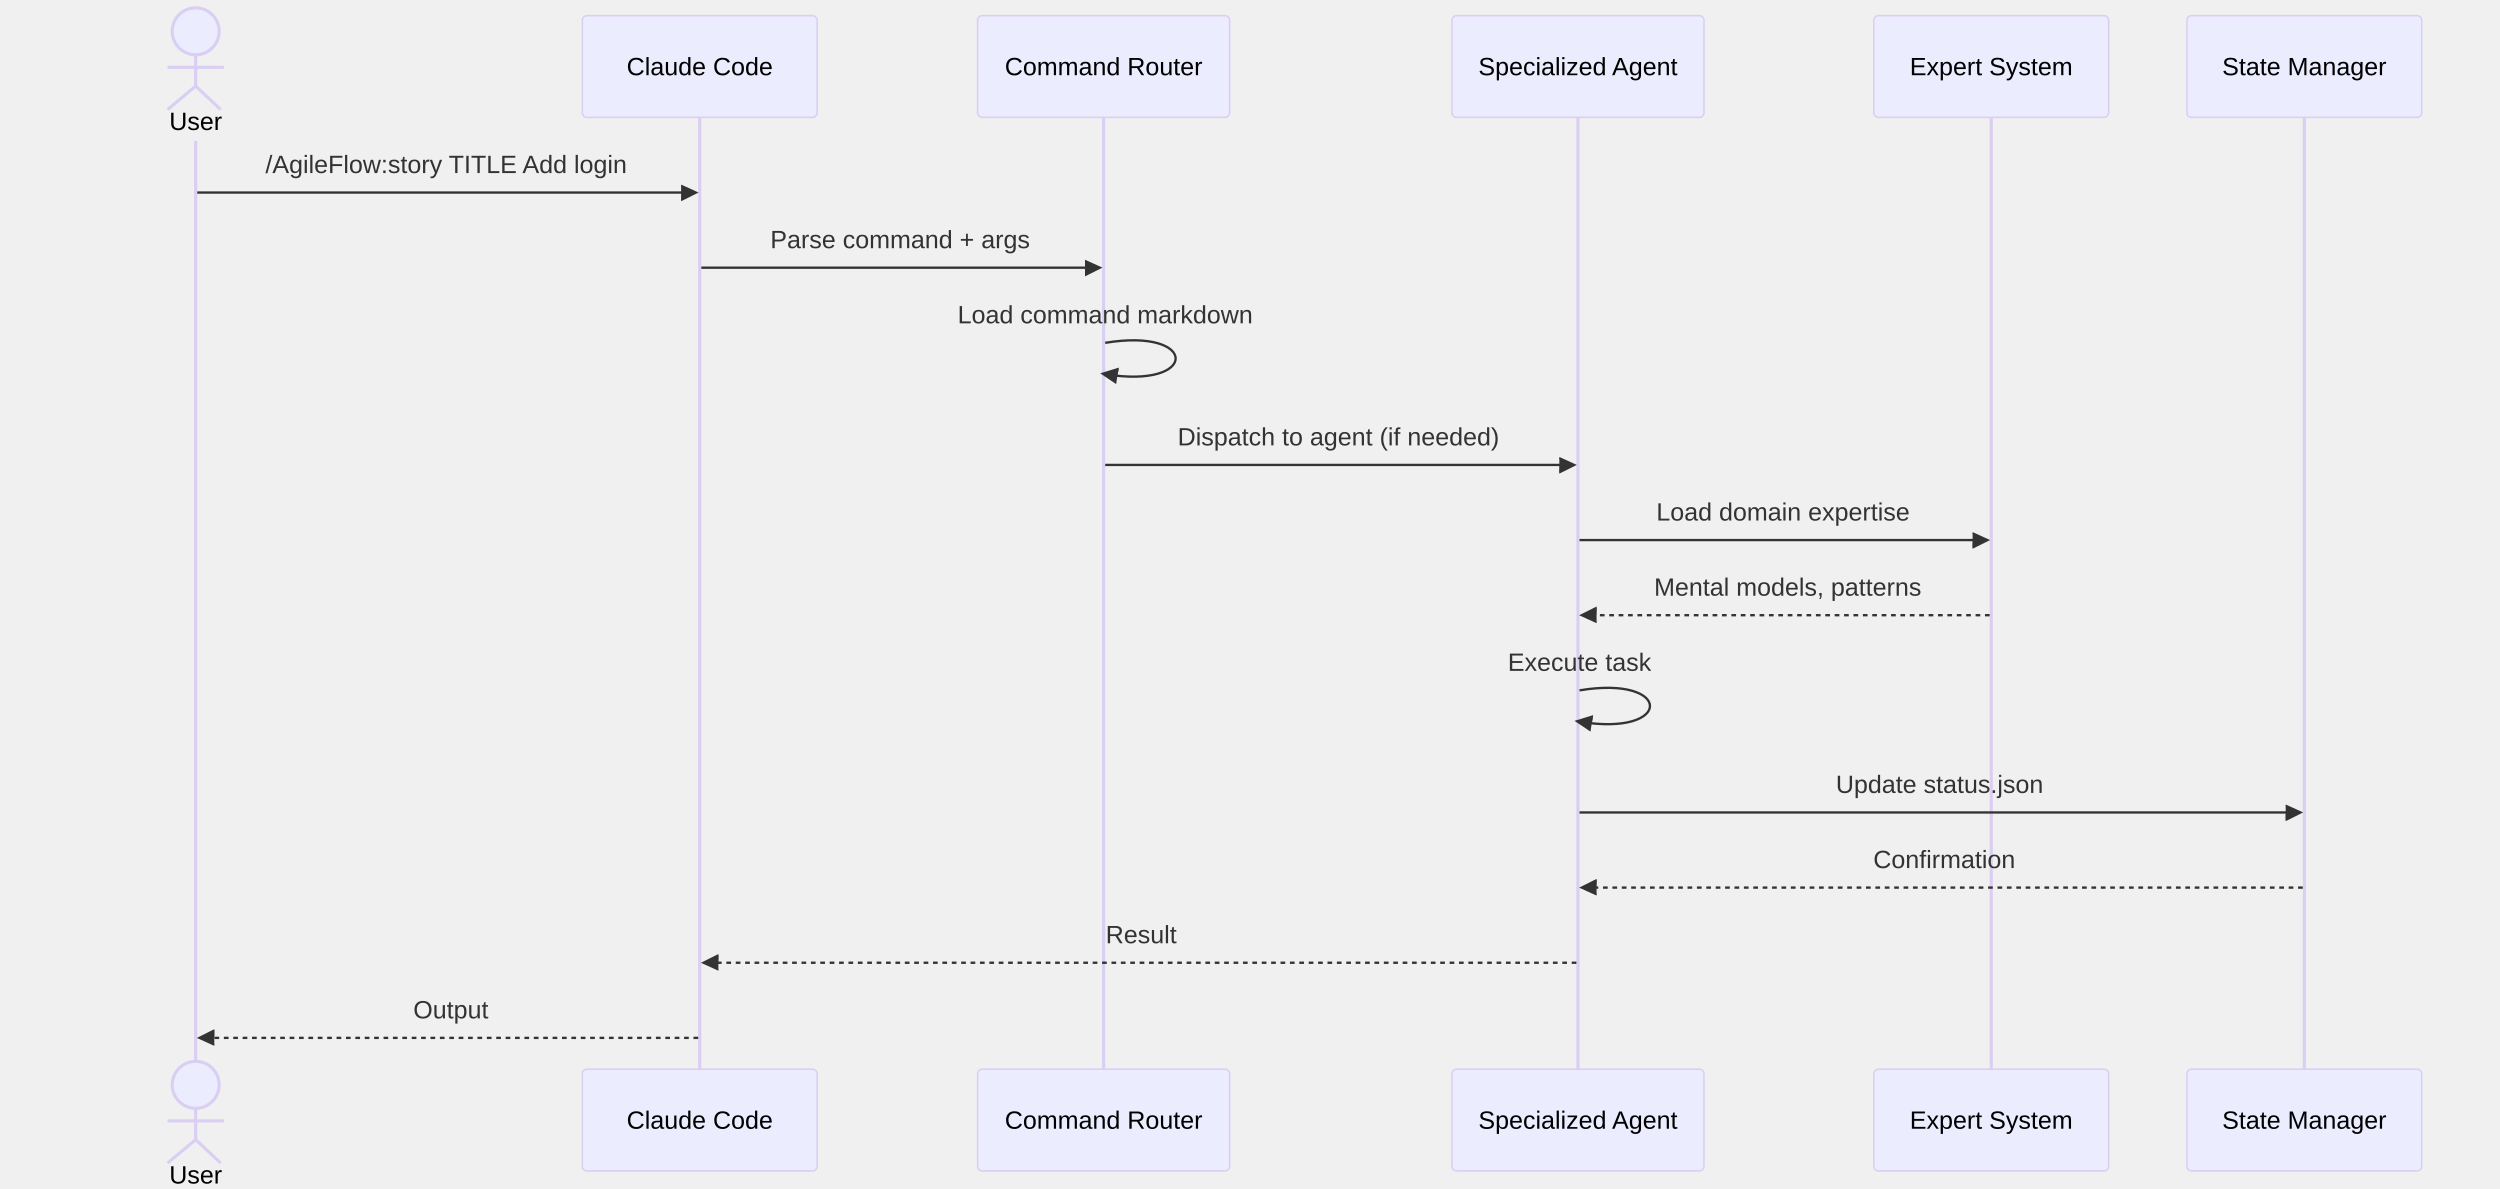
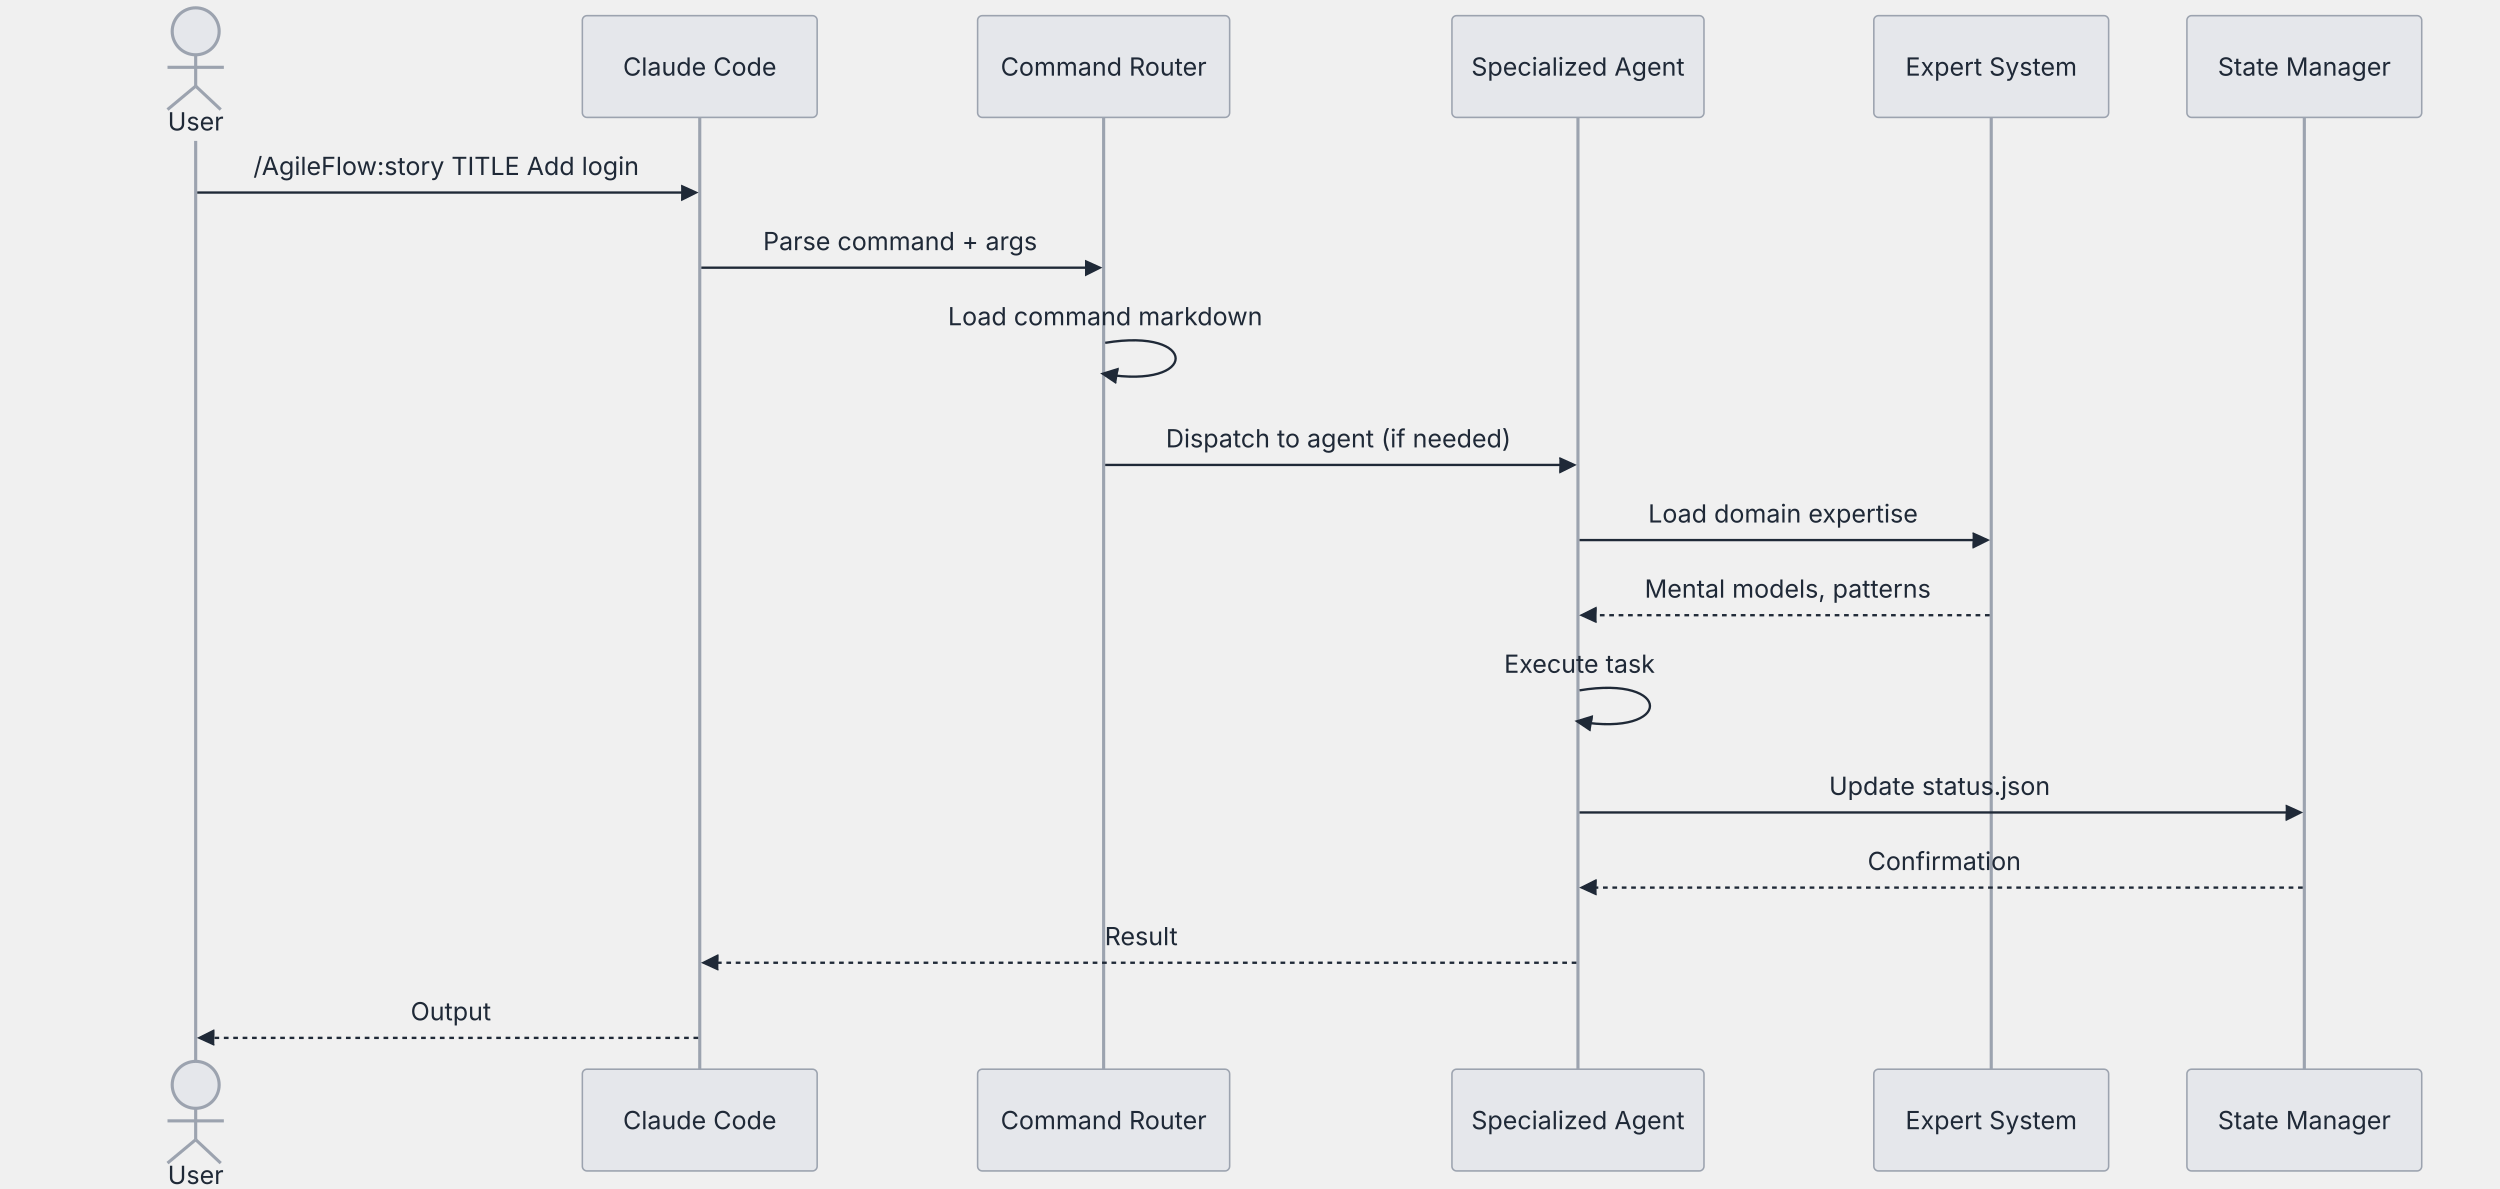
<svg xmlns="http://www.w3.org/2000/svg" id="my-svg" width="100%" style="max-width: 1597px; background-color: transparent;" viewBox="-50 -10 1597 759" role="graphics-document document" aria-roledescription="sequence" aria-describedby="chart-desc-my-svg" aria-labelledby="chart-title-my-svg">
  <g>
    <rect x="1347" y="673" fill="#eaeaea" stroke="#666" width="150" height="65" name="State" rx="3" ry="3" class="actor actor-bottom" />
    <text x="1422" y="705.5" dominant-baseline="central" alignment-baseline="central" class="actor actor-box" style="text-anchor: middle; font-size: 16px; font-weight: 400;">
      <tspan x="1422" dy="0">State Manager</tspan>
    </text>
  </g>
  <g>
    <rect x="1147" y="673" fill="#eaeaea" stroke="#666" width="150" height="65" name="Expert" rx="3" ry="3" class="actor actor-bottom" />
    <text x="1222" y="705.5" dominant-baseline="central" alignment-baseline="central" class="actor actor-box" style="text-anchor: middle; font-size: 16px; font-weight: 400;">
      <tspan x="1222" dy="0">Expert System</tspan>
    </text>
  </g>
  <g>
    <rect x="877.5" y="673" fill="#eaeaea" stroke="#666" width="161" height="65" name="Agent" rx="3" ry="3" class="actor actor-bottom" />
    <text x="958" y="705.5" dominant-baseline="central" alignment-baseline="central" class="actor actor-box" style="text-anchor: middle; font-size: 16px; font-weight: 400;">
      <tspan x="958" dy="0">Specialized Agent</tspan>
    </text>
  </g>
  <g>
    <rect x="574.5" y="673" fill="#eaeaea" stroke="#666" width="161" height="65" name="Router" rx="3" ry="3" class="actor actor-bottom" />
    <text x="655" y="705.5" dominant-baseline="central" alignment-baseline="central" class="actor actor-box" style="text-anchor: middle; font-size: 16px; font-weight: 400;">
      <tspan x="655" dy="0">Command Router</tspan>
    </text>
  </g>
  <g>
    <rect x="322" y="673" fill="#eaeaea" stroke="#666" width="150" height="65" name="CC" rx="3" ry="3" class="actor actor-bottom" />
    <text x="397" y="705.5" dominant-baseline="central" alignment-baseline="central" class="actor actor-box" style="text-anchor: middle; font-size: 16px; font-weight: 400;">
      <tspan x="397" dy="0">Claude Code</tspan>
    </text>
  </g>
  <g />
  <g>
    <line id="actor5" x1="1422" y1="65" x2="1422" y2="673" class="actor-line 200" stroke-width="0.5px" stroke="#999" name="State" />
    <g id="root-5">
      <rect x="1347" y="0" fill="#eaeaea" stroke="#666" width="150" height="65" name="State" rx="3" ry="3" class="actor actor-top" />
      <text x="1422" y="32.5" dominant-baseline="central" alignment-baseline="central" class="actor actor-box" style="text-anchor: middle; font-size: 16px; font-weight: 400;">
        <tspan x="1422" dy="0">State Manager</tspan>
      </text>
    </g>
  </g>
  <g>
    <line id="actor4" x1="1222" y1="65" x2="1222" y2="673" class="actor-line 200" stroke-width="0.5px" stroke="#999" name="Expert" />
    <g id="root-4">
      <rect x="1147" y="0" fill="#eaeaea" stroke="#666" width="150" height="65" name="Expert" rx="3" ry="3" class="actor actor-top" />
      <text x="1222" y="32.5" dominant-baseline="central" alignment-baseline="central" class="actor actor-box" style="text-anchor: middle; font-size: 16px; font-weight: 400;">
        <tspan x="1222" dy="0">Expert System</tspan>
      </text>
    </g>
  </g>
  <g>
    <line id="actor3" x1="958" y1="65" x2="958" y2="673" class="actor-line 200" stroke-width="0.5px" stroke="#999" name="Agent" />
    <g id="root-3">
      <rect x="877.5" y="0" fill="#eaeaea" stroke="#666" width="161" height="65" name="Agent" rx="3" ry="3" class="actor actor-top" />
      <text x="958" y="32.5" dominant-baseline="central" alignment-baseline="central" class="actor actor-box" style="text-anchor: middle; font-size: 16px; font-weight: 400;">
        <tspan x="958" dy="0">Specialized Agent</tspan>
      </text>
    </g>
  </g>
  <g>
    <line id="actor2" x1="655" y1="65" x2="655" y2="673" class="actor-line 200" stroke-width="0.5px" stroke="#999" name="Router" />
    <g id="root-2">
      <rect x="574.5" y="0" fill="#eaeaea" stroke="#666" width="161" height="65" name="Router" rx="3" ry="3" class="actor actor-top" />
      <text x="655" y="32.5" dominant-baseline="central" alignment-baseline="central" class="actor actor-box" style="text-anchor: middle; font-size: 16px; font-weight: 400;">
        <tspan x="655" dy="0">Command Router</tspan>
      </text>
    </g>
  </g>
  <g>
    <line id="actor1" x1="397" y1="65" x2="397" y2="673" class="actor-line 200" stroke-width="0.5px" stroke="#999" name="CC" />
    <g id="root-1">
      <rect x="322" y="0" fill="#eaeaea" stroke="#666" width="150" height="65" name="CC" rx="3" ry="3" class="actor actor-top" />
      <text x="397" y="32.5" dominant-baseline="central" alignment-baseline="central" class="actor actor-box" style="text-anchor: middle; font-size: 16px; font-weight: 400;">
        <tspan x="397" dy="0">Claude Code</tspan>
      </text>
    </g>
  </g>
  <g>
    <line id="actor0" x1="75" y1="80" x2="75" y2="673" class="actor-line 200" stroke-width="0.5px" stroke="#999" name="User" />
  </g>
-   <style>#my-svg{font-family:"trebuchet ms",verdana,arial,sans-serif;font-size:16px;fill:#333;}@keyframes edge-animation-frame{from{stroke-dashoffset:0;}}@keyframes dash{to{stroke-dashoffset:0;}}#my-svg .edge-animation-slow{stroke-dasharray:9,5!important;stroke-dashoffset:900;animation:dash 50s linear infinite;stroke-linecap:round;}#my-svg .edge-animation-fast{stroke-dasharray:9,5!important;stroke-dashoffset:900;animation:dash 20s linear infinite;stroke-linecap:round;}#my-svg .error-icon{fill:#552222;}#my-svg .error-text{fill:#552222;stroke:#552222;}#my-svg .edge-thickness-normal{stroke-width:1px;}#my-svg .edge-thickness-thick{stroke-width:3.5px;}#my-svg .edge-pattern-solid{stroke-dasharray:0;}#my-svg .edge-thickness-invisible{stroke-width:0;fill:none;}#my-svg .edge-pattern-dashed{stroke-dasharray:3;}#my-svg .edge-pattern-dotted{stroke-dasharray:2;}#my-svg .marker{fill:#333333;stroke:#333333;}#my-svg .marker.cross{stroke:#333333;}#my-svg svg{font-family:"trebuchet ms",verdana,arial,sans-serif;font-size:16px;}#my-svg p{margin:0;}#my-svg .actor{stroke:hsl(259.626, 59.777%, 87.902%);fill:#ECECFF;}#my-svg text.actor&gt;tspan{fill:black;stroke:none;}#my-svg .actor-line{stroke:hsl(259.626, 59.777%, 87.902%);}#my-svg .innerArc{stroke-width:1.5;stroke-dasharray:none;}#my-svg .messageLine0{stroke-width:1.5;stroke-dasharray:none;stroke:#333;}#my-svg .messageLine1{stroke-width:1.5;stroke-dasharray:2,2;stroke:#333;}#my-svg #arrowhead path{fill:#333;stroke:#333;}#my-svg .sequenceNumber{fill:white;}#my-svg #sequencenumber{fill:#333;}#my-svg #crosshead path{fill:#333;stroke:#333;}#my-svg .messageText{fill:#333;stroke:none;}#my-svg .labelBox{stroke:hsl(259.626, 59.777%, 87.902%);fill:#ECECFF;}#my-svg .labelText,#my-svg .labelText&gt;tspan{fill:black;stroke:none;}#my-svg .loopText,#my-svg .loopText&gt;tspan{fill:black;stroke:none;}#my-svg .loopLine{stroke-width:2px;stroke-dasharray:2,2;stroke:hsl(259.626, 59.777%, 87.902%);fill:hsl(259.626, 59.777%, 87.902%);}#my-svg .note{stroke:#aaaa33;fill:#fff5ad;}#my-svg .noteText,#my-svg .noteText&gt;tspan{fill:black;stroke:none;}#my-svg .activation0{fill:#f4f4f4;stroke:#666;}#my-svg .activation1{fill:#f4f4f4;stroke:#666;}#my-svg .activation2{fill:#f4f4f4;stroke:#666;}#my-svg .actorPopupMenu{position:absolute;}#my-svg .actorPopupMenuPanel{position:absolute;fill:#ECECFF;box-shadow:0px 8px 16px 0px rgba(0,0,0,0.2);filter:drop-shadow(3px 5px 2px rgb(0 0 0 / 0.4));}#my-svg .actor-man line{stroke:hsl(259.626, 59.777%, 87.902%);fill:#ECECFF;}#my-svg .actor-man circle,#my-svg line{stroke:hsl(259.626, 59.777%, 87.902%);fill:#ECECFF;stroke-width:2px;}#my-svg :root{--mermaid-font-family:"trebuchet ms",verdana,arial,sans-serif;}</style>
+   <style>#my-svg{font-family:system-ui,-apple-system,sans-serif;font-size:14px;fill:#1f2937;}@keyframes edge-animation-frame{from{stroke-dashoffset:0;}}@keyframes dash{to{stroke-dashoffset:0;}}#my-svg .edge-animation-slow{stroke-dasharray:9,5!important;stroke-dashoffset:900;animation:dash 50s linear infinite;stroke-linecap:round;}#my-svg .edge-animation-fast{stroke-dasharray:9,5!important;stroke-dashoffset:900;animation:dash 20s linear infinite;stroke-linecap:round;}#my-svg .error-icon{fill:#d1d5db;}#my-svg .error-text{fill:#2e2a24;stroke:#2e2a24;}#my-svg .edge-thickness-normal{stroke-width:1px;}#my-svg .edge-thickness-thick{stroke-width:3.5px;}#my-svg .edge-pattern-solid{stroke-dasharray:0;}#my-svg .edge-thickness-invisible{stroke-width:0;fill:none;}#my-svg .edge-pattern-dashed{stroke-dasharray:3;}#my-svg .edge-pattern-dotted{stroke-dasharray:2;}#my-svg .marker{fill:#6b7280;stroke:#6b7280;}#my-svg .marker.cross{stroke:#6b7280;}#my-svg svg{font-family:system-ui,-apple-system,sans-serif;font-size:14px;}#my-svg p{margin:0;}#my-svg .actor{stroke:#9ca3af;fill:#e5e7eb;}#my-svg text.actor&gt;tspan{fill:#1f2937;stroke:none;}#my-svg .actor-line{stroke:#9ca3af;}#my-svg .innerArc{stroke-width:1.5;stroke-dasharray:none;}#my-svg .messageLine0{stroke-width:1.5;stroke-dasharray:none;stroke:#1f2937;}#my-svg .messageLine1{stroke-width:1.5;stroke-dasharray:2,2;stroke:#1f2937;}#my-svg #arrowhead path{fill:#1f2937;stroke:#1f2937;}#my-svg .sequenceNumber{fill:#948d7f;}#my-svg #sequencenumber{fill:#1f2937;}#my-svg #crosshead path{fill:#1f2937;stroke:#1f2937;}#my-svg .messageText{fill:#1f2937;stroke:none;}#my-svg .labelBox{stroke:#9ca3af;fill:#e5e7eb;}#my-svg .labelText,#my-svg .labelText&gt;tspan{fill:#1f2937;stroke:none;}#my-svg .loopText,#my-svg .loopText&gt;tspan{fill:#1f2937;stroke:none;}#my-svg .loopLine{stroke-width:2px;stroke-dasharray:2,2;stroke:#9ca3af;fill:#9ca3af;}#my-svg .note{stroke:hsl(220, 0%, 80.98%);fill:#e5e7eb;}#my-svg .noteText,#my-svg .noteText&gt;tspan{fill:#1f2937;stroke:none;}#my-svg .activation0{fill:#9ca3af;stroke:hsl(217.895, 10.615%, 54.902%);}#my-svg .activation1{fill:#9ca3af;stroke:hsl(217.895, 10.615%, 54.902%);}#my-svg .activation2{fill:#9ca3af;stroke:hsl(217.895, 10.615%, 54.902%);}#my-svg .actorPopupMenu{position:absolute;}#my-svg .actorPopupMenuPanel{position:absolute;fill:#e5e7eb;box-shadow:0px 8px 16px 0px rgba(0,0,0,0.2);filter:drop-shadow(3px 5px 2px rgb(0 0 0 / 0.4));}#my-svg .actor-man line{stroke:#9ca3af;fill:#e5e7eb;}#my-svg .actor-man circle,#my-svg line{stroke:#9ca3af;fill:#e5e7eb;stroke-width:2px;}#my-svg :root{--mermaid-font-family:"trebuchet ms",verdana,arial,sans-serif;}</style>
  <g />
  <defs>
    <symbol id="computer" width="24" height="24">
      <path transform="scale(.5)" d="M2 2v13h20v-13h-20zm18 11h-16v-9h16v9zm-10.228 6l.466-1h3.524l.467 1h-4.457zm14.228 3h-24l2-6h2.104l-1.33 4h18.45l-1.297-4h2.073l2 6zm-5-10h-14v-7h14v7z" />
    </symbol>
  </defs>
  <defs>
    <symbol id="database" fill-rule="evenodd" clip-rule="evenodd">
      <path transform="scale(.5)" d="M12.258.001l.256.004.255.005.253.008.251.01.249.012.247.015.246.016.242.019.241.02.239.023.236.024.233.027.231.028.229.031.225.032.223.034.22.036.217.038.214.04.211.041.208.043.205.045.201.046.198.048.194.05.191.051.187.053.183.054.18.056.175.057.172.059.168.06.163.061.16.063.155.064.15.066.074.033.073.033.071.034.07.034.069.035.068.035.067.035.066.035.064.036.064.036.062.036.06.036.06.037.058.037.058.037.055.038.055.038.053.038.052.038.051.039.05.039.048.039.047.039.045.04.044.04.043.04.041.04.04.041.039.041.037.041.036.041.034.041.033.042.032.042.03.042.029.042.027.042.026.043.024.043.023.043.021.043.02.043.018.044.017.043.015.044.013.044.012.044.011.045.009.044.007.045.006.045.004.045.002.045.001.045v17l-.001.045-.002.045-.004.045-.006.045-.007.045-.009.044-.011.045-.012.044-.013.044-.015.044-.017.043-.018.044-.02.043-.021.043-.023.043-.024.043-.026.043-.027.042-.029.042-.03.042-.032.042-.033.042-.034.041-.036.041-.037.041-.039.041-.04.041-.041.04-.043.04-.044.04-.045.04-.047.039-.048.039-.05.039-.051.039-.052.038-.053.038-.055.038-.055.038-.058.037-.058.037-.06.037-.06.036-.062.036-.064.036-.064.036-.066.035-.067.035-.068.035-.069.035-.07.034-.071.034-.073.033-.074.033-.15.066-.155.064-.16.063-.163.061-.168.06-.172.059-.175.057-.18.056-.183.054-.187.053-.191.051-.194.05-.198.048-.201.046-.205.045-.208.043-.211.041-.214.04-.217.038-.22.036-.223.034-.225.032-.229.031-.231.028-.233.027-.236.024-.239.023-.241.02-.242.019-.246.016-.247.015-.249.012-.251.01-.253.008-.255.005-.256.004-.258.001-.258-.001-.256-.004-.255-.005-.253-.008-.251-.01-.249-.012-.247-.015-.245-.016-.243-.019-.241-.02-.238-.023-.236-.024-.234-.027-.231-.028-.228-.031-.226-.032-.223-.034-.22-.036-.217-.038-.214-.04-.211-.041-.208-.043-.204-.045-.201-.046-.198-.048-.195-.05-.19-.051-.187-.053-.184-.054-.179-.056-.176-.057-.172-.059-.167-.06-.164-.061-.159-.063-.155-.064-.151-.066-.074-.033-.072-.033-.072-.034-.07-.034-.069-.035-.068-.035-.067-.035-.066-.035-.064-.036-.063-.036-.062-.036-.061-.036-.06-.037-.058-.037-.057-.037-.056-.038-.055-.038-.053-.038-.052-.038-.051-.039-.049-.039-.049-.039-.046-.039-.046-.04-.044-.04-.043-.04-.041-.04-.04-.041-.039-.041-.037-.041-.036-.041-.034-.041-.033-.042-.032-.042-.03-.042-.029-.042-.027-.042-.026-.043-.024-.043-.023-.043-.021-.043-.02-.043-.018-.044-.017-.043-.015-.044-.013-.044-.012-.044-.011-.045-.009-.044-.007-.045-.006-.045-.004-.045-.002-.045-.001-.045v-17l.001-.045.002-.045.004-.045.006-.045.007-.045.009-.044.011-.045.012-.044.013-.044.015-.044.017-.043.018-.044.02-.043.021-.043.023-.043.024-.043.026-.043.027-.042.029-.042.03-.042.032-.042.033-.042.034-.041.036-.041.037-.041.039-.041.04-.041.041-.04.043-.04.044-.04.046-.04.046-.039.049-.039.049-.039.051-.039.052-.038.053-.038.055-.038.056-.038.057-.037.058-.037.06-.037.061-.036.062-.036.063-.036.064-.036.066-.035.067-.035.068-.035.069-.035.07-.034.072-.034.072-.033.074-.033.151-.066.155-.064.159-.063.164-.061.167-.06.172-.059.176-.057.179-.056.184-.054.187-.053.19-.051.195-.05.198-.048.201-.046.204-.045.208-.043.211-.041.214-.04.217-.038.22-.036.223-.034.226-.032.228-.031.231-.028.234-.027.236-.024.238-.023.241-.02.243-.019.245-.016.247-.015.249-.012.251-.01.253-.008.255-.005.256-.004.258-.001.258.001zm-9.258 20.499v.01l.001.021.003.021.004.022.005.021.006.022.007.022.009.023.01.022.011.023.012.023.013.023.015.023.016.024.017.023.018.024.019.024.021.024.022.025.023.024.024.025.052.049.056.05.061.051.066.051.07.051.075.051.079.052.084.052.088.052.092.052.097.052.102.051.105.052.11.052.114.051.119.051.123.051.127.05.131.05.135.05.139.048.144.049.147.047.152.047.155.047.16.045.163.045.167.043.171.043.176.041.178.041.183.039.187.039.19.037.194.035.197.035.202.033.204.031.209.03.212.029.216.027.219.025.222.024.226.021.23.02.233.018.236.016.24.015.243.012.246.01.249.008.253.005.256.004.259.001.26-.001.257-.004.254-.005.25-.008.247-.011.244-.012.241-.014.237-.016.233-.018.231-.021.226-.021.224-.024.22-.026.216-.027.212-.028.21-.031.205-.031.202-.034.198-.034.194-.036.191-.037.187-.039.183-.04.179-.04.175-.042.172-.043.168-.044.163-.045.16-.046.155-.046.152-.047.148-.048.143-.049.139-.049.136-.05.131-.05.126-.05.123-.051.118-.052.114-.051.11-.052.106-.052.101-.052.096-.052.092-.052.088-.053.083-.051.079-.052.074-.052.07-.051.065-.051.06-.051.056-.05.051-.05.023-.024.023-.025.021-.024.02-.024.019-.024.018-.024.017-.024.015-.023.014-.024.013-.023.012-.023.01-.023.01-.022.008-.022.006-.022.006-.022.004-.022.004-.021.001-.021.001-.021v-4.127l-.077.055-.08.053-.083.054-.085.053-.087.052-.09.052-.093.051-.095.05-.097.05-.1.049-.102.049-.105.048-.106.047-.109.047-.111.046-.114.045-.115.045-.118.044-.12.043-.122.042-.124.042-.126.041-.128.04-.13.04-.132.038-.134.038-.135.037-.138.037-.139.035-.142.035-.143.034-.144.033-.147.032-.148.031-.15.03-.151.03-.153.029-.154.027-.156.027-.158.026-.159.025-.161.024-.162.023-.163.022-.165.021-.166.02-.167.019-.169.018-.169.017-.171.016-.173.015-.173.014-.175.013-.175.012-.177.011-.178.01-.179.008-.179.008-.181.006-.182.005-.182.004-.184.003-.184.002h-.37l-.184-.002-.184-.003-.182-.004-.182-.005-.181-.006-.179-.008-.179-.008-.178-.01-.176-.011-.176-.012-.175-.013-.173-.014-.172-.015-.171-.016-.17-.017-.169-.018-.167-.019-.166-.02-.165-.021-.163-.022-.162-.023-.161-.024-.159-.025-.157-.026-.156-.027-.155-.027-.153-.029-.151-.03-.15-.03-.148-.031-.146-.032-.145-.033-.143-.034-.141-.035-.14-.035-.137-.037-.136-.037-.134-.038-.132-.038-.13-.04-.128-.04-.126-.041-.124-.042-.122-.042-.12-.044-.117-.043-.116-.045-.113-.045-.112-.046-.109-.047-.106-.047-.105-.048-.102-.049-.1-.049-.097-.05-.095-.05-.093-.052-.09-.051-.087-.052-.085-.053-.083-.054-.08-.054-.077-.054v4.127zm0-5.654v.011l.001.021.003.021.004.021.005.022.006.022.007.022.009.022.01.022.011.023.012.023.013.023.015.024.016.023.017.024.018.024.019.024.021.024.022.024.023.025.024.024.052.05.056.05.061.05.066.051.07.051.075.052.079.051.084.052.088.052.092.052.097.052.102.052.105.052.11.051.114.051.119.052.123.05.127.051.131.05.135.049.139.049.144.048.147.048.152.047.155.046.16.045.163.045.167.044.171.042.176.042.178.04.183.04.187.038.19.037.194.036.197.034.202.033.204.032.209.03.212.028.216.027.219.025.222.024.226.022.23.02.233.018.236.016.24.014.243.012.246.01.249.008.253.006.256.003.259.001.26-.001.257-.003.254-.006.25-.008.247-.01.244-.012.241-.015.237-.016.233-.018.231-.02.226-.022.224-.024.22-.025.216-.027.212-.029.21-.03.205-.032.202-.033.198-.035.194-.036.191-.037.187-.039.183-.039.179-.041.175-.042.172-.043.168-.044.163-.045.16-.045.155-.047.152-.047.148-.048.143-.048.139-.05.136-.049.131-.05.126-.051.123-.051.118-.051.114-.052.11-.052.106-.052.101-.052.096-.052.092-.052.088-.052.083-.052.079-.052.074-.051.07-.052.065-.051.06-.05.056-.051.051-.049.023-.025.023-.024.021-.025.02-.024.019-.024.018-.024.017-.024.015-.023.014-.023.013-.024.012-.022.01-.023.01-.023.008-.022.006-.022.006-.022.004-.021.004-.022.001-.021.001-.021v-4.139l-.077.054-.08.054-.083.054-.085.052-.087.053-.09.051-.093.051-.095.051-.097.05-.1.049-.102.049-.105.048-.106.047-.109.047-.111.046-.114.045-.115.044-.118.044-.12.044-.122.042-.124.042-.126.041-.128.04-.13.039-.132.039-.134.038-.135.037-.138.036-.139.036-.142.035-.143.033-.144.033-.147.033-.148.031-.15.03-.151.03-.153.028-.154.028-.156.027-.158.026-.159.025-.161.024-.162.023-.163.022-.165.021-.166.02-.167.019-.169.018-.169.017-.171.016-.173.015-.173.014-.175.013-.175.012-.177.011-.178.009-.179.009-.179.007-.181.007-.182.005-.182.004-.184.003-.184.002h-.37l-.184-.002-.184-.003-.182-.004-.182-.005-.181-.007-.179-.007-.179-.009-.178-.009-.176-.011-.176-.012-.175-.013-.173-.014-.172-.015-.171-.016-.17-.017-.169-.018-.167-.019-.166-.02-.165-.021-.163-.022-.162-.023-.161-.024-.159-.025-.157-.026-.156-.027-.155-.028-.153-.028-.151-.03-.15-.03-.148-.031-.146-.033-.145-.033-.143-.033-.141-.035-.14-.036-.137-.036-.136-.037-.134-.038-.132-.039-.13-.039-.128-.04-.126-.041-.124-.042-.122-.043-.12-.043-.117-.044-.116-.044-.113-.046-.112-.046-.109-.046-.106-.047-.105-.048-.102-.049-.1-.049-.097-.05-.095-.051-.093-.051-.09-.051-.087-.053-.085-.052-.083-.054-.08-.054-.077-.054v4.139zm0-5.666v.011l.001.02.003.022.004.021.005.022.006.021.007.022.009.023.01.022.011.023.012.023.013.023.015.023.016.024.017.024.018.023.019.024.021.025.022.024.023.024.024.025.052.05.056.05.061.05.066.051.07.051.075.052.079.051.084.052.088.052.092.052.097.052.102.052.105.051.11.052.114.051.119.051.123.051.127.05.131.05.135.05.139.049.144.048.147.048.152.047.155.046.16.045.163.045.167.043.171.043.176.042.178.04.183.04.187.038.19.037.194.036.197.034.202.033.204.032.209.03.212.028.216.027.219.025.222.024.226.021.23.02.233.018.236.017.24.014.243.012.246.01.249.008.253.006.256.003.259.001.26-.001.257-.003.254-.006.25-.008.247-.01.244-.013.241-.014.237-.016.233-.018.231-.02.226-.022.224-.024.22-.025.216-.027.212-.029.21-.03.205-.032.202-.033.198-.035.194-.036.191-.037.187-.039.183-.039.179-.041.175-.042.172-.043.168-.044.163-.045.16-.045.155-.047.152-.047.148-.048.143-.049.139-.049.136-.049.131-.051.126-.05.123-.051.118-.052.114-.051.11-.052.106-.052.101-.052.096-.052.092-.052.088-.052.083-.052.079-.052.074-.052.07-.051.065-.051.06-.051.056-.05.051-.049.023-.025.023-.025.021-.024.02-.024.019-.024.018-.024.017-.024.015-.023.014-.024.013-.023.012-.023.01-.022.01-.023.008-.022.006-.022.006-.022.004-.022.004-.021.001-.021.001-.021v-4.153l-.077.054-.08.054-.083.053-.085.053-.087.053-.09.051-.093.051-.095.051-.097.05-.1.049-.102.048-.105.048-.106.048-.109.046-.111.046-.114.046-.115.044-.118.044-.12.043-.122.043-.124.042-.126.041-.128.04-.13.039-.132.039-.134.038-.135.037-.138.036-.139.036-.142.034-.143.034-.144.033-.147.032-.148.032-.15.03-.151.03-.153.028-.154.028-.156.027-.158.026-.159.024-.161.024-.162.023-.163.023-.165.021-.166.02-.167.019-.169.018-.169.017-.171.016-.173.015-.173.014-.175.013-.175.012-.177.01-.178.01-.179.009-.179.007-.181.006-.182.006-.182.004-.184.003-.184.001-.185.001-.185-.001-.184-.001-.184-.003-.182-.004-.182-.006-.181-.006-.179-.007-.179-.009-.178-.01-.176-.01-.176-.012-.175-.013-.173-.014-.172-.015-.171-.016-.17-.017-.169-.018-.167-.019-.166-.02-.165-.021-.163-.023-.162-.023-.161-.024-.159-.024-.157-.026-.156-.027-.155-.028-.153-.028-.151-.03-.15-.03-.148-.032-.146-.032-.145-.033-.143-.034-.141-.034-.14-.036-.137-.036-.136-.037-.134-.038-.132-.039-.13-.039-.128-.041-.126-.041-.124-.041-.122-.043-.12-.043-.117-.044-.116-.044-.113-.046-.112-.046-.109-.046-.106-.048-.105-.048-.102-.048-.1-.05-.097-.049-.095-.051-.093-.051-.09-.052-.087-.052-.085-.053-.083-.053-.08-.054-.077-.054v4.153zm8.74-8.179l-.257.004-.254.005-.25.008-.247.011-.244.012-.241.014-.237.016-.233.018-.231.021-.226.022-.224.023-.22.026-.216.027-.212.028-.21.031-.205.032-.202.033-.198.034-.194.036-.191.038-.187.038-.183.04-.179.041-.175.042-.172.043-.168.043-.163.045-.16.046-.155.046-.152.048-.148.048-.143.048-.139.049-.136.05-.131.05-.126.051-.123.051-.118.051-.114.052-.11.052-.106.052-.101.052-.096.052-.092.052-.088.052-.083.052-.079.052-.074.051-.07.052-.065.051-.06.05-.056.05-.051.05-.023.025-.023.024-.021.024-.02.025-.019.024-.018.024-.017.023-.015.024-.014.023-.013.023-.012.023-.01.023-.01.022-.008.022-.006.023-.006.021-.004.022-.004.021-.001.021-.001.021.001.021.001.021.004.021.004.022.006.021.006.023.008.022.01.022.01.023.012.023.013.023.014.023.015.024.017.023.018.024.019.024.02.025.021.024.023.024.023.025.051.05.056.05.06.05.065.051.07.052.074.051.079.052.083.052.088.052.092.052.096.052.101.052.106.052.11.052.114.052.118.051.123.051.126.051.131.05.136.05.139.049.143.048.148.048.152.048.155.046.16.046.163.045.168.043.172.043.175.042.179.041.183.04.187.038.191.038.194.036.198.034.202.033.205.032.21.031.212.028.216.027.22.026.224.023.226.022.231.021.233.018.237.016.241.014.244.012.247.011.25.008.254.005.257.004.26.001.26-.001.257-.004.254-.005.25-.008.247-.011.244-.012.241-.014.237-.016.233-.018.231-.021.226-.022.224-.023.22-.026.216-.027.212-.028.21-.031.205-.032.202-.033.198-.034.194-.036.191-.038.187-.038.183-.04.179-.041.175-.042.172-.043.168-.043.163-.045.16-.046.155-.046.152-.048.148-.048.143-.048.139-.049.136-.05.131-.05.126-.051.123-.051.118-.051.114-.052.11-.052.106-.052.101-.052.096-.052.092-.052.088-.052.083-.052.079-.052.074-.051.07-.052.065-.051.06-.05.056-.05.051-.05.023-.025.023-.024.021-.024.02-.025.019-.024.018-.024.017-.023.015-.024.014-.023.013-.023.012-.023.01-.023.01-.022.008-.022.006-.023.006-.021.004-.022.004-.021.001-.021.001-.021-.001-.021-.001-.021-.004-.021-.004-.022-.006-.021-.006-.023-.008-.022-.01-.022-.01-.023-.012-.023-.013-.023-.014-.023-.015-.024-.017-.023-.018-.024-.019-.024-.02-.025-.021-.024-.023-.024-.023-.025-.051-.05-.056-.05-.06-.05-.065-.051-.07-.052-.074-.051-.079-.052-.083-.052-.088-.052-.092-.052-.096-.052-.101-.052-.106-.052-.11-.052-.114-.052-.118-.051-.123-.051-.126-.051-.131-.05-.136-.05-.139-.049-.143-.048-.148-.048-.152-.048-.155-.046-.16-.046-.163-.045-.168-.043-.172-.043-.175-.042-.179-.041-.183-.04-.187-.038-.191-.038-.194-.036-.198-.034-.202-.033-.205-.032-.21-.031-.212-.028-.216-.027-.22-.026-.224-.023-.226-.022-.231-.021-.233-.018-.237-.016-.241-.014-.244-.012-.247-.011-.25-.008-.254-.005-.257-.004-.26-.001-.26.001z" />
    </symbol>
  </defs>
  <defs>
    <symbol id="clock" width="24" height="24">
      <path transform="scale(.5)" d="M12 2c5.514 0 10 4.486 10 10s-4.486 10-10 10-10-4.486-10-10 4.486-10 10-10zm0-2c-6.627 0-12 5.373-12 12s5.373 12 12 12 12-5.373 12-12-5.373-12-12-12zm5.848 12.459c.202.038.202.333.001.372-1.907.361-6.045 1.111-6.547 1.111-.719 0-1.301-.582-1.301-1.301 0-.512.77-5.447 1.125-7.445.034-.192.312-.181.343.014l.985 6.238 5.394 1.011z" />
    </symbol>
  </defs>
  <defs>
    <marker id="arrowhead" refX="7.9" refY="5" markerUnits="userSpaceOnUse" markerWidth="12" markerHeight="12" orient="auto-start-reverse">
      <path d="M -1 0 L 10 5 L 0 10 z" />
    </marker>
  </defs>
  <defs>
    <marker id="crosshead" markerWidth="15" markerHeight="8" orient="auto" refX="4" refY="4.5">
      <path fill="none" stroke="#000000" stroke-width="1pt" d="M 1,2 L 6,7 M 6,2 L 1,7" style="stroke-dasharray: 0, 0;" />
    </marker>
  </defs>
  <defs>
    <marker id="filled-head" refX="15.5" refY="7" markerWidth="20" markerHeight="28" orient="auto">
      <path d="M 18,7 L9,13 L14,7 L9,1 Z" />
    </marker>
  </defs>
  <defs>
    <marker id="sequencenumber" refX="15" refY="15" markerWidth="60" markerHeight="40" orient="auto">
      <circle cx="15" cy="15" r="6" />
    </marker>
  </defs>
  <g class="actor-man actor-top" name="User">
    <line id="actor-man-torso0" x1="75" y1="25" x2="75" y2="45" />
    <line id="actor-man-arms0" x1="57" y1="33" x2="93" y2="33" />
    <line x1="57" y1="60" x2="75" y2="45" />
    <line x1="75" y1="45" x2="91" y2="60" />
    <circle cx="75" cy="10" r="15" width="150" height="65" />
    <text x="75" y="67.5" dominant-baseline="central" alignment-baseline="central" class="actor actor-man" style="text-anchor: middle; font-size: 16px; font-weight: 400;">
      <tspan x="75" dy="0">User</tspan>
    </text>
  </g>
  <text x="235" y="80" text-anchor="middle" dominant-baseline="middle" alignment-baseline="middle" class="messageText" dy="1em" style="font-size: 16px; font-weight: 400;">/AgileFlow:story TITLE Add login</text>
  <line x1="76" y1="113" x2="393" y2="113" class="messageLine0" stroke-width="2" stroke="none" marker-end="url(#arrowhead)" style="fill: none;" />
  <text x="525" y="128" text-anchor="middle" dominant-baseline="middle" alignment-baseline="middle" class="messageText" dy="1em" style="font-size: 16px; font-weight: 400;">Parse command + args</text>
  <line x1="398" y1="161" x2="651" y2="161" class="messageLine0" stroke-width="2" stroke="none" marker-end="url(#arrowhead)" style="fill: none;" />
  <text x="656" y="176" text-anchor="middle" dominant-baseline="middle" alignment-baseline="middle" class="messageText" dy="1em" style="font-size: 16px; font-weight: 400;">Load command markdown</text>
  <path d="M 656,209 C 716,199 716,239 656,229" class="messageLine0" stroke-width="2" stroke="none" marker-end="url(#arrowhead)" style="fill: none;" />
  <text x="805" y="254" text-anchor="middle" dominant-baseline="middle" alignment-baseline="middle" class="messageText" dy="1em" style="font-size: 16px; font-weight: 400;">Dispatch to agent (if needed)</text>
  <line x1="656" y1="287" x2="954" y2="287" class="messageLine0" stroke-width="2" stroke="none" marker-end="url(#arrowhead)" style="fill: none;" />
  <text x="1089" y="302" text-anchor="middle" dominant-baseline="middle" alignment-baseline="middle" class="messageText" dy="1em" style="font-size: 16px; font-weight: 400;">Load domain expertise</text>
  <line x1="959" y1="335" x2="1218" y2="335" class="messageLine0" stroke-width="2" stroke="none" marker-end="url(#arrowhead)" style="fill: none;" />
  <text x="1092" y="350" text-anchor="middle" dominant-baseline="middle" alignment-baseline="middle" class="messageText" dy="1em" style="font-size: 16px; font-weight: 400;">Mental models, patterns</text>
  <line x1="1221" y1="383" x2="962" y2="383" class="messageLine1" stroke-width="2" stroke="none" marker-end="url(#arrowhead)" style="stroke-dasharray: 3, 3; fill: none;" />
  <text x="959" y="398" text-anchor="middle" dominant-baseline="middle" alignment-baseline="middle" class="messageText" dy="1em" style="font-size: 16px; font-weight: 400;">Execute task</text>
  <path d="M 959,431 C 1019,421 1019,461 959,451" class="messageLine0" stroke-width="2" stroke="none" marker-end="url(#arrowhead)" style="fill: none;" />
  <text x="1189" y="476" text-anchor="middle" dominant-baseline="middle" alignment-baseline="middle" class="messageText" dy="1em" style="font-size: 16px; font-weight: 400;">Update status.json</text>
  <line x1="959" y1="509" x2="1418" y2="509" class="messageLine0" stroke-width="2" stroke="none" marker-end="url(#arrowhead)" style="fill: none;" />
  <text x="1192" y="524" text-anchor="middle" dominant-baseline="middle" alignment-baseline="middle" class="messageText" dy="1em" style="font-size: 16px; font-weight: 400;">Confirmation</text>
  <line x1="1421" y1="557" x2="962" y2="557" class="messageLine1" stroke-width="2" stroke="none" marker-end="url(#arrowhead)" style="stroke-dasharray: 3, 3; fill: none;" />
  <text x="679" y="572" text-anchor="middle" dominant-baseline="middle" alignment-baseline="middle" class="messageText" dy="1em" style="font-size: 16px; font-weight: 400;">Result</text>
  <line x1="957" y1="605" x2="401" y2="605" class="messageLine1" stroke-width="2" stroke="none" marker-end="url(#arrowhead)" style="stroke-dasharray: 3, 3; fill: none;" />
  <text x="238" y="620" text-anchor="middle" dominant-baseline="middle" alignment-baseline="middle" class="messageText" dy="1em" style="font-size: 16px; font-weight: 400;">Output</text>
  <line x1="396" y1="653" x2="79" y2="653" class="messageLine1" stroke-width="2" stroke="none" marker-end="url(#arrowhead)" style="stroke-dasharray: 3, 3; fill: none;" />
  <g class="actor-man actor-bottom" name="User">
    <line id="actor-man-torso5" x1="75" y1="698" x2="75" y2="718" />
    <line id="actor-man-arms5" x1="57" y1="706" x2="93" y2="706" />
    <line x1="57" y1="733" x2="75" y2="718" />
    <line x1="75" y1="718" x2="91" y2="733" />
    <circle cx="75" cy="683" r="15" width="150" height="65" />
    <text x="75" y="740.5" dominant-baseline="central" alignment-baseline="central" class="actor actor-man" style="text-anchor: middle; font-size: 16px; font-weight: 400;">
      <tspan x="75" dy="0">User</tspan>
    </text>
  </g>
</svg>
